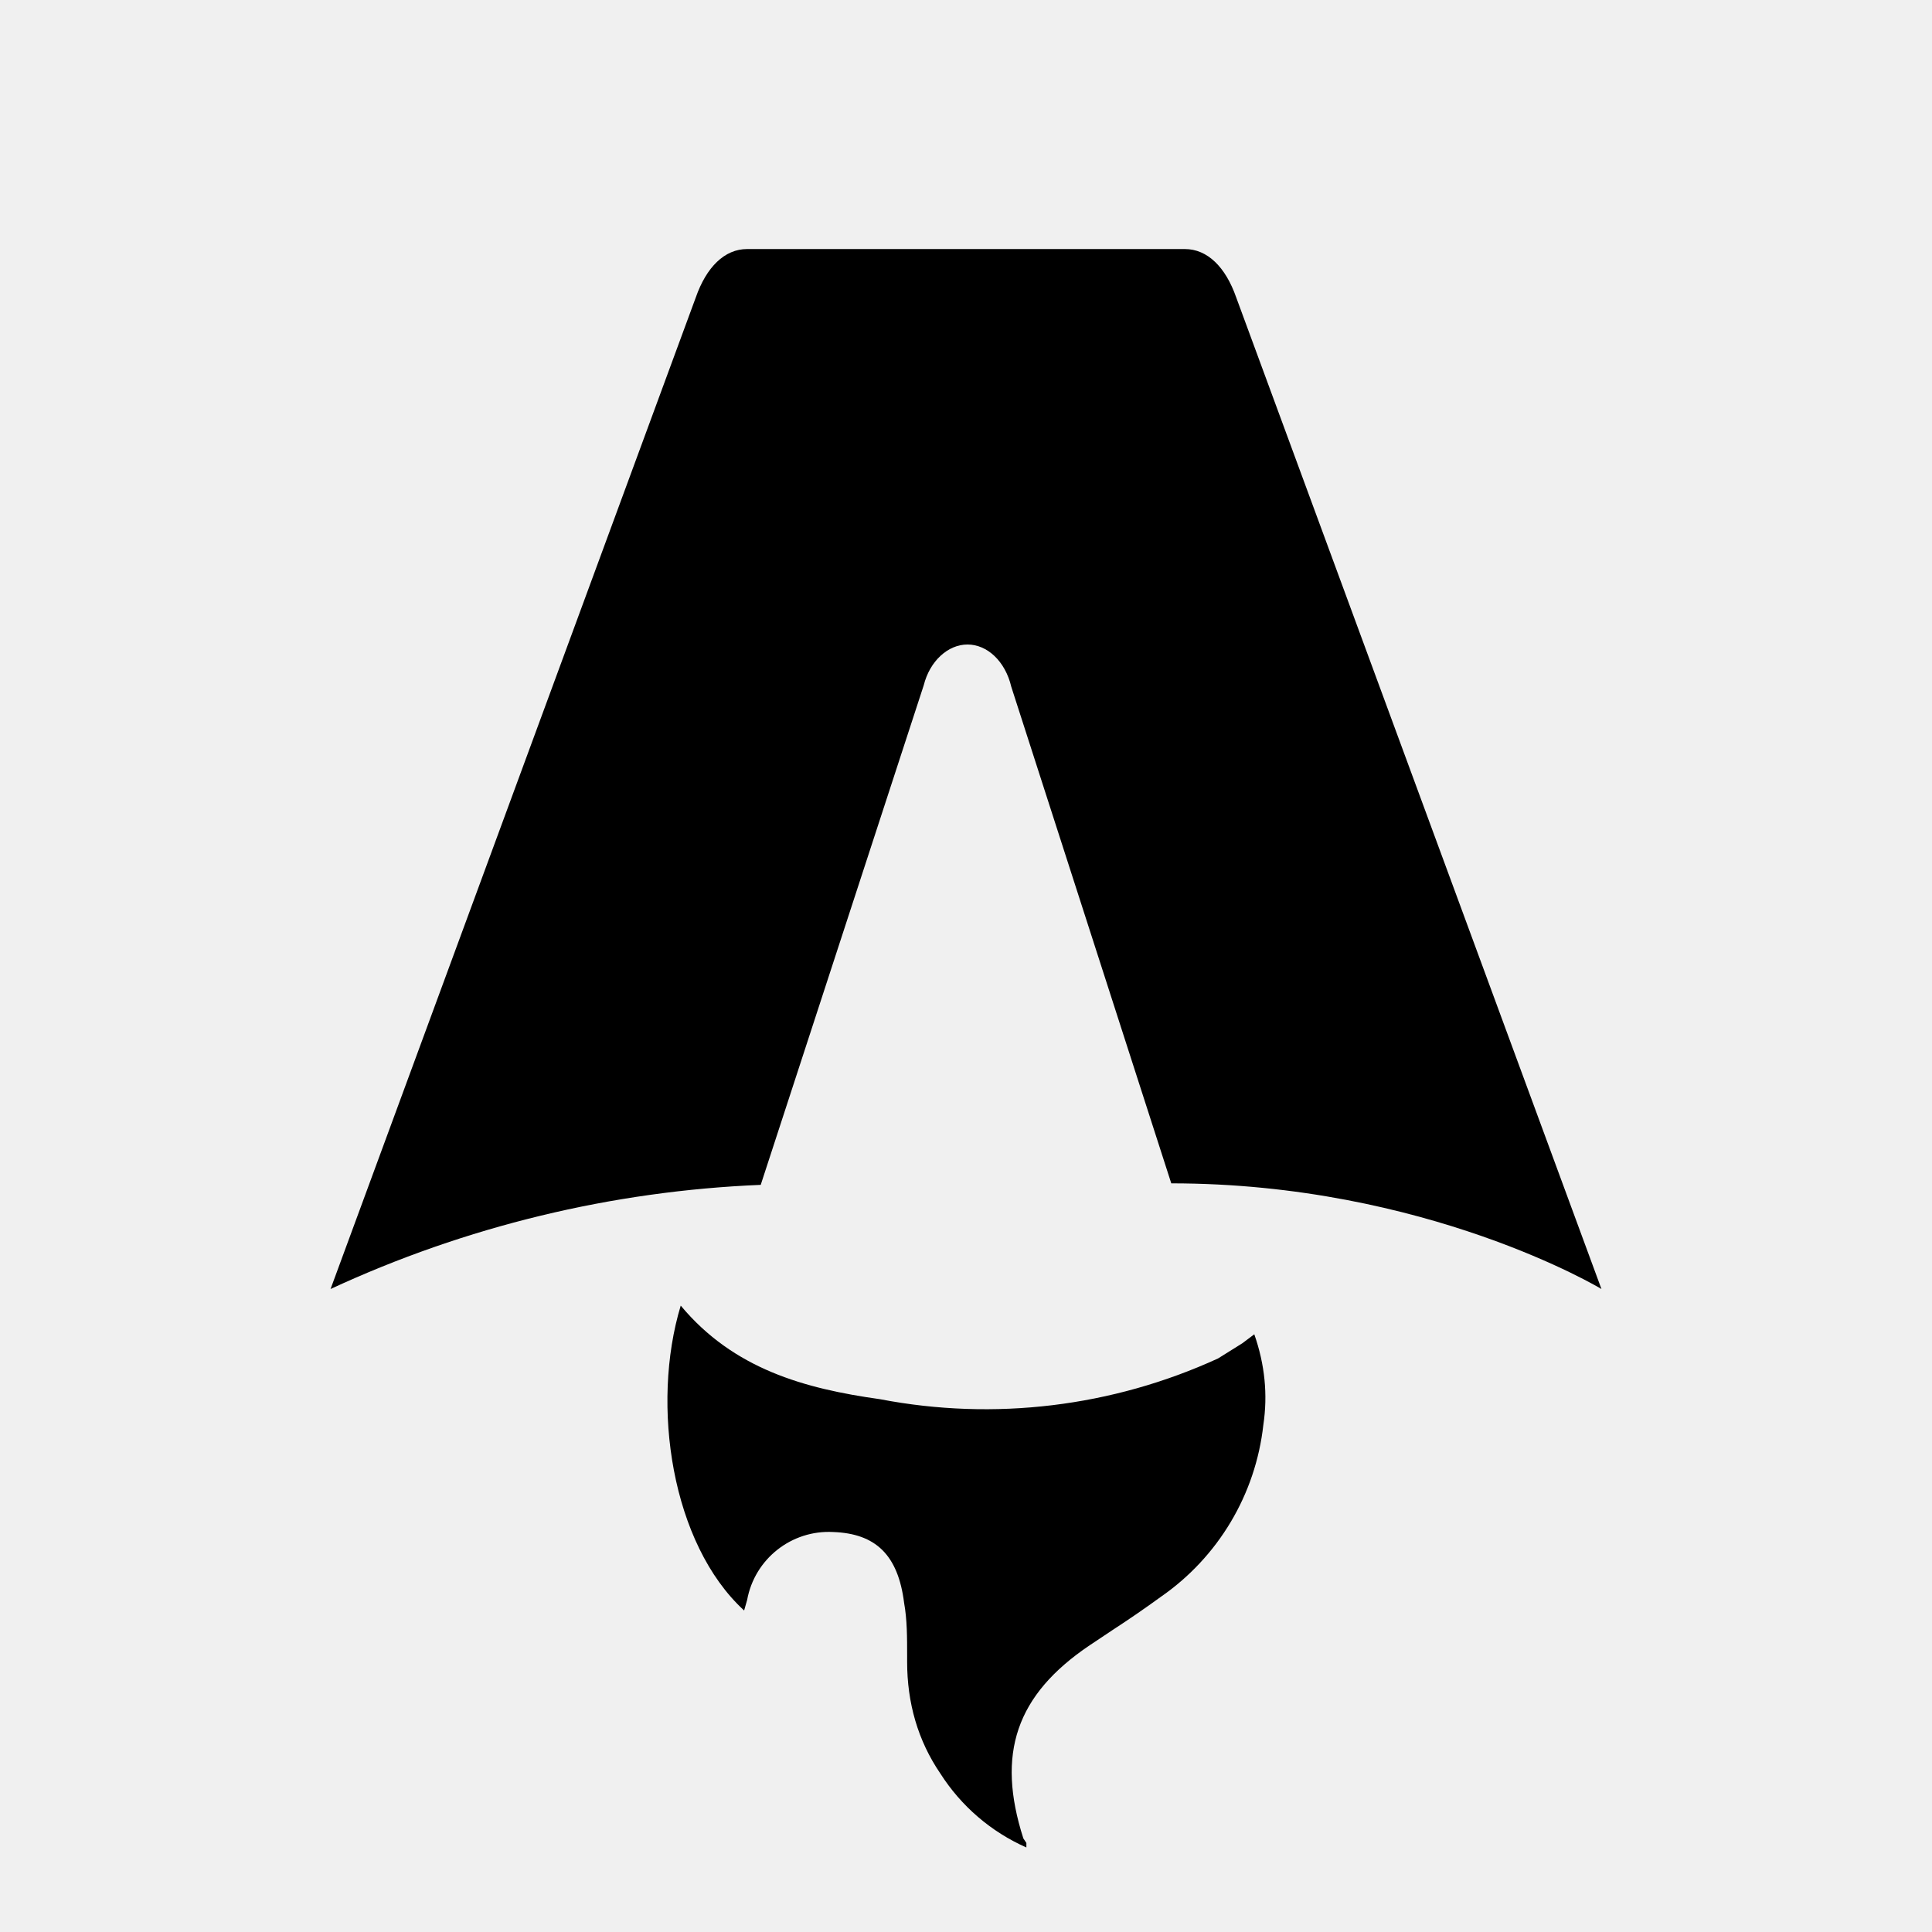
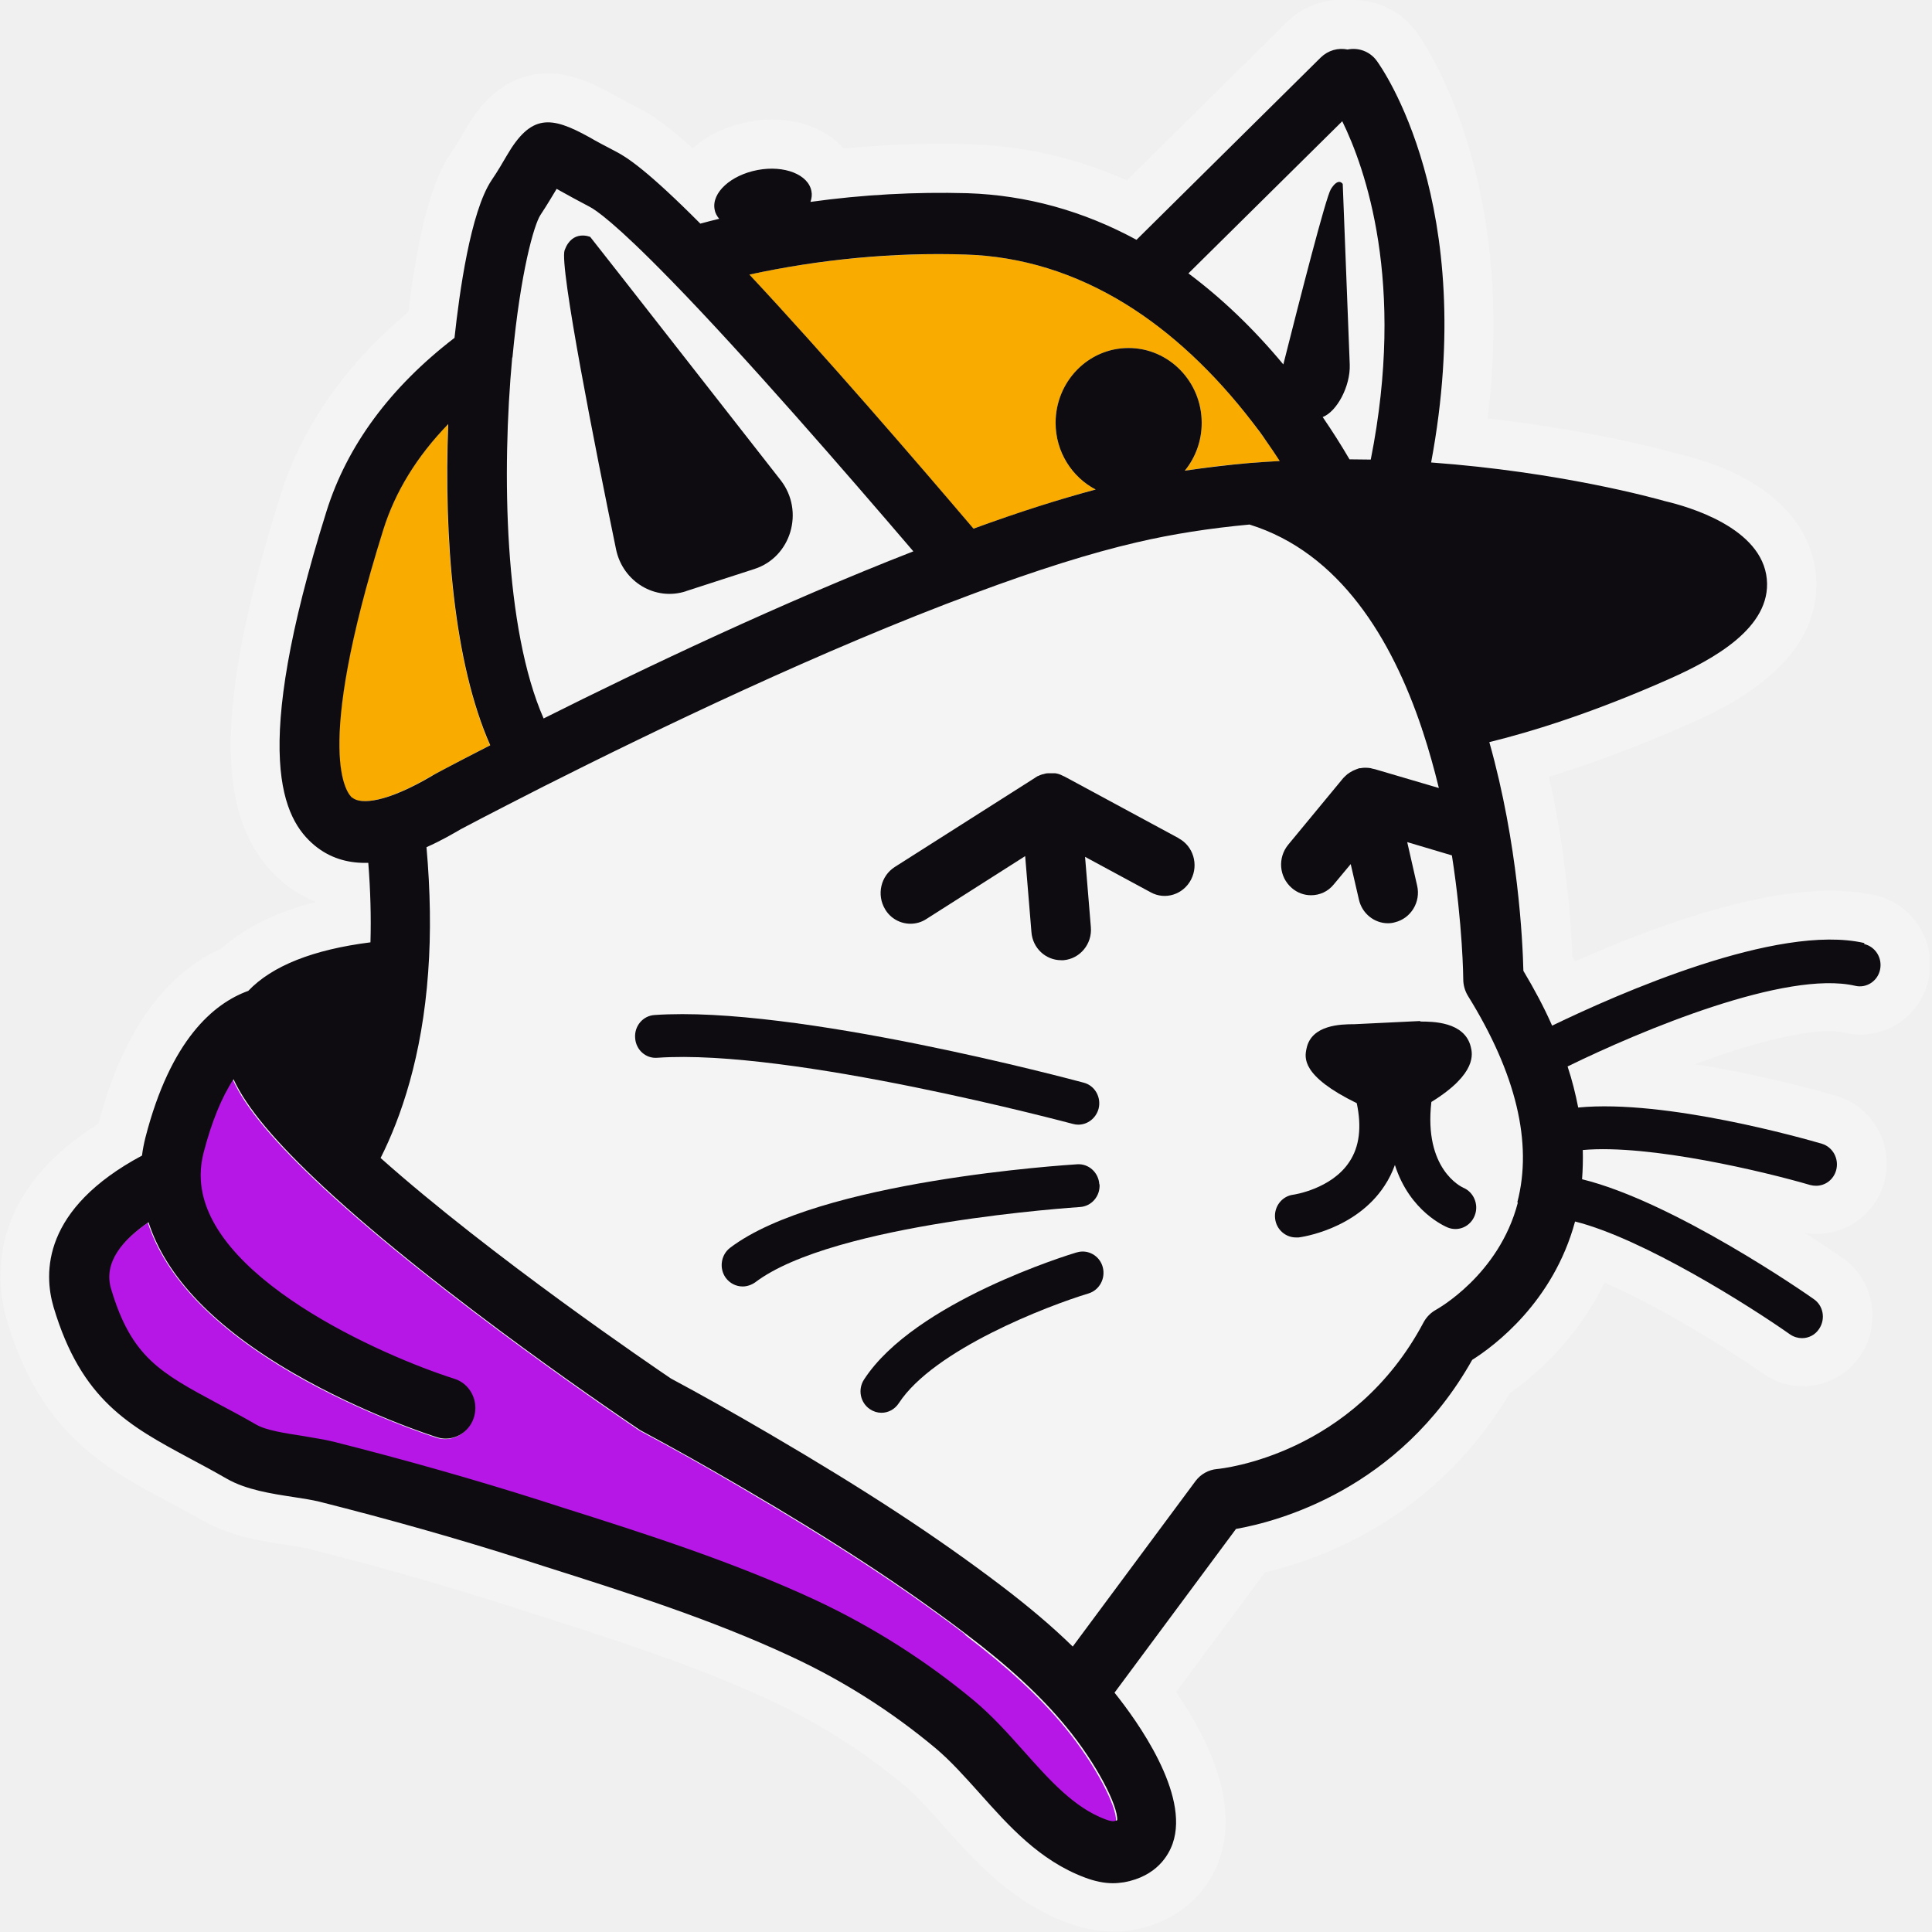
- <svg xmlns="http://www.w3.org/2000/svg" fill="none" viewBox="0 0 128 128">
-   <path d="M50.4 78.5a75.1 75.1 0 0 0-28.5 6.9l24.2-65.7c.7-2 1.9-3.2 3.4-3.2h29c1.5 0 2.7 1.2 3.4 3.2l24.2 65.7s-11.6-7-28.5-7L67 45.5c-.4-1.7-1.6-2.8-2.9-2.8-1.3 0-2.5 1.1-2.9 2.7L50.4 78.5Zm-1.1 28.2Zm-4.2-20.2c-2 6.6-.6 15.8 4.2 20.2a17.5 17.5 0 0 1 .2-.7 5.5 5.5 0 0 1 5.7-4.5c2.8.1 4.3 1.5 4.7 4.7.2 1.1.2 2.3.2 3.5v.4c0 2.7.7 5.2 2.2 7.4a13 13 0 0 0 5.7 4.9v-.3l-.2-.3c-1.8-5.6-.5-9.5 4.4-12.8l1.5-1a73 73 0 0 0 3.2-2.2 16 16 0 0 0 6.8-11.4c.3-2 .1-4-.6-6l-.8.6-1.6 1a37 37 0 0 1-22.4 2.7c-5-.7-9.7-2-13.2-6.2Z" />
-   <style>
-         path { fill: #000; }
-         @media (prefers-color-scheme: dark) {
-             path { fill: #FFF; }
-         }
-     </style>
+ <svg xmlns="http://www.w3.org/2000/svg" width="80" height="80" viewBox="0 0 80 80" fill="none">
+   <g clip-path="url(#clip0_2_31)">
+     <path d="M46.09 79.98C45.48 79.98 44.85 79.86 44.2 79.62C41.87 78.75 40.37 77.07 39.05 75.58C38.47 74.94 37.95 74.35 37.45 73.93C35.75 72.52 33.88 71.33 31.88 70.4C28.71 68.93 25.26 67.83 21.93 66.77L21.06 66.49C18.36 65.63 15.56 64.83 12.73 64.12C12.5 64.06 12.18 64.02 11.86 63.97C10.81 63.81 9.52 63.61 8.39 62.96C7.88 62.67 7.4 62.42 6.94 62.17C4.34 60.78 1.68 59.35 0.29 54.69C-0.16 53.18 -0.64 49.48 4.08 46.53C5.26 41.97 7.41 40.06 9.16 39.28C10.13 38.41 11.44 37.76 13.09 37.35C12.6 37.15 12.15 36.89 11.74 36.55C8.87 34.17 8.83 29.38 11.6 20.55C12.5 17.68 14.28 15.12 16.91 12.92C17.49 8.1 18.37 6.78 18.67 6.34C18.89 6.01 19.05 5.74 19.18 5.52L19.24 5.42C19.57 4.84 20.61 3.04 22.69 3.04C23.68 3.04 24.57 3.46 25.38 3.91C25.66 4.07 26.01 4.26 26.45 4.48C26.92 4.72 27.55 5.12 28.68 6.14C29.27 5.61 30.07 5.22 31.01 5.04C31.33 4.98 31.65 4.95 31.97 4.95C33.22 4.95 34.27 5.4 34.93 6.15C36.28 6.02 37.63 5.95 38.96 5.95C39.35 5.95 39.74 5.95 40.12 5.97C42.38 6.04 44.57 6.54 46.66 7.47L53.27 0.93C53.88 0.33 54.69 -0.01 55.55 -0.01C55.64 -0.01 55.73 -0.01 55.82 -9.76585e-06C55.89 -9.76585e-06 55.96 -9.76585e-06 56.04 -9.76585e-06C57.06 -9.76585e-06 58.04 0.49 58.65 1.32C58.83 1.56 62.85 7.11 61.6 17.33C65.87 17.81 68.89 18.63 69.46 18.79C72.88 19.58 74.96 21.4 75.19 23.79C75.54 27.48 71.35 29.35 69.97 29.96C67.95 30.86 66 31.59 64.14 32.16C64.84 35.3 65.05 38.1 65.11 39.62C65.15 39.68 65.18 39.75 65.22 39.81C68.25 38.46 72.51 36.88 75.8 36.88C76.48 36.88 77.11 36.95 77.68 37.08C79.22 37.44 80.19 38.99 79.86 40.55C79.56 41.9 78.4 42.84 77.04 42.84C76.82 42.84 76.6 42.82 76.39 42.76C76.28 42.74 76.08 42.7 75.77 42.7C74.35 42.7 72.27 43.29 70.17 44.07C72.9 44.49 75.4 45.19 76.04 45.38C77.56 45.82 78.44 47.43 78.02 48.96C77.68 50.21 76.54 51.09 75.24 51.09C75.07 51.09 74.9 51.08 74.73 51.05C75.69 51.66 76.29 52.09 76.31 52.1C77.59 52.99 77.92 54.79 77.05 56.11C76.51 56.92 75.61 57.4 74.65 57.4C74.06 57.4 73.49 57.22 73.01 56.88C71.46 55.79 68.67 54.08 66.44 53.11C65.29 55.47 63.57 56.95 62.51 57.7C59.47 62.78 54.88 64.52 52.38 65.11L48.7 70.06C50.12 72.14 51.28 74.71 50.5 76.97C49.96 78.52 48.67 79.59 46.95 79.91C46.68 79.96 46.39 79.99 46.11 79.99L46.09 79.98Z" fill="#F4F4F4" />
+     <path d="M77.2 39.05C73.6 38.22 66.96 41.17 64.27 42.47C63.94 41.72 63.54 40.97 63.08 40.2C63.05 38.95 62.86 34.95 61.67 30.73C63.5 30.28 66.02 29.49 69.13 28.11C70.95 27.3 73.35 25.99 73.16 23.98C72.96 21.85 69.92 20.98 68.94 20.75C68.48 20.62 64.58 19.54 59.26 19.15C61.26 8.44 57.19 2.77 57.01 2.52C56.72 2.12 56.24 1.96 55.8 2.05C55.41 1.97 55 2.08 54.69 2.38L47.06 9.93C44.85 8.73 42.5 8.08 40.06 8C37.9 7.94 35.71 8.06 33.56 8.35C33.61 8.2 33.63 8.05 33.6 7.91C33.48 7.22 32.48 6.82 31.37 7.03C30.26 7.24 29.46 7.97 29.59 8.66C29.61 8.8 29.68 8.93 29.78 9.05C29.52 9.11 29.26 9.18 29 9.25C26.85 7.09 25.99 6.52 25.53 6.28C25.07 6.04 24.69 5.84 24.4 5.67C22.81 4.79 21.99 4.7 20.98 6.44C20.82 6.71 20.63 7.05 20.35 7.46C19.48 8.77 19.02 12.12 18.82 13.98C16.15 16.03 14.37 18.45 13.52 21.16C10.34 31.29 11.72 33.91 13.03 35C13.66 35.52 14.38 35.72 15.11 35.72C15.16 35.72 15.2 35.72 15.25 35.72C15.34 36.86 15.37 37.96 15.34 39.01C12.97 39.31 11.27 39.98 10.28 41.02C8.84 41.54 7.06 43.05 6.02 47.1C5.96 47.34 5.91 47.59 5.88 47.84C1.75 50.05 1.8 52.7 2.22 54.12C3.37 57.97 5.35 59.03 7.86 60.38C8.35 60.64 8.85 60.91 9.39 61.22C10.19 61.68 11.24 61.84 12.15 61.98C12.55 62.04 12.92 62.1 13.21 62.17C16.1 62.9 18.94 63.7 21.66 64.57L22.53 64.85C25.94 65.93 29.46 67.05 32.72 68.57C34.88 69.57 36.9 70.86 38.73 72.38C39.35 72.9 39.93 73.55 40.55 74.24C41.77 75.61 43.04 77.03 44.9 77.73C45.32 77.89 45.71 77.97 46.08 77.97C46.24 77.97 46.39 77.95 46.54 77.93C47.89 77.68 48.38 76.81 48.55 76.32C49.26 74.27 47.07 71.24 46.14 70.08L51.17 63.3C52.87 63 57.92 61.69 60.95 56.3C61.87 55.72 64.31 53.9 65.21 50.57C68.04 51.28 72.46 54.08 74.12 55.25C74.27 55.35 74.44 55.4 74.61 55.4C74.89 55.4 75.16 55.26 75.32 55.01C75.59 54.6 75.49 54.05 75.09 53.78C74.83 53.59 69.3 49.75 65.5 48.82C65.53 48.42 65.54 48.02 65.53 47.61C68.29 47.36 73.11 48.52 74.95 49.06C75.03 49.08 75.11 49.09 75.19 49.09C75.57 49.09 75.91 48.84 76.02 48.45C76.15 47.98 75.89 47.49 75.43 47.35C74.71 47.14 68.96 45.5 65.34 45.85C65.23 45.29 65.09 44.72 64.9 44.15C67.96 42.65 73.95 40.15 76.81 40.81C77.27 40.92 77.74 40.62 77.84 40.14C77.94 39.66 77.65 39.19 77.18 39.08L77.2 39.05Z" fill="#F4F4F4" />
+     <path d="M37.82 22.83C35.03 19.56 30.87 14.77 27.79 11.61C27.77 11.59 27.76 11.58 27.74 11.56C25.46 9.22 24.65 8.68 24.41 8.56C23.91 8.3 23.52 8.09 23.21 7.91C23.16 7.88 23.1 7.85 23.05 7.82C22.89 8.1 22.68 8.46 22.38 8.9C22.1 9.31 21.54 11.28 21.22 14.8C20.77 19.55 20.89 26.03 22.52 29.75C26.75 27.63 32.42 24.95 37.83 22.83H37.82ZM23.37 10.36C23.69 9.49 24.43 9.81 24.43 9.81L25.82 11.58L32.32 19.89C33.32 21.16 32.75 23.07 31.23 23.56L28.39 24.48C27.11 24.89 25.77 24.09 25.49 22.75C24.65 18.68 23.13 11 23.36 10.36H23.37Z" fill="#F4F4F4" />
+     <path d="M53.14 15.08C53.85 12.27 54.9 8.16 55.11 7.82C55.42 7.31 55.6 7.61 55.6 7.61L55.89 15.09C55.92 15.97 55.36 17.03 54.77 17.26C55.16 17.83 55.53 18.42 55.88 19.01C56.17 19.01 56.46 19.01 56.76 19.02C58.21 11.67 56.52 6.93 55.58 5.01L49.21 11.31C50.6 12.34 51.92 13.6 53.14 15.08Z" fill="#F4F4F4" />
+     <path d="M60.61 40.57C60.61 40.51 60.6 38.32 60.14 35.44L58.29 34.89L58.7 36.69C58.86 37.37 58.45 38.05 57.78 38.21C57.68 38.23 57.59 38.25 57.49 38.25C56.93 38.25 56.42 37.86 56.29 37.27L55.95 35.8L55.25 36.64C55.01 36.94 54.66 37.09 54.31 37.09C54.03 37.09 53.75 36.99 53.51 36.79C52.99 36.34 52.92 35.54 53.36 35L55.64 32.24C55.64 32.24 55.65 32.23 55.66 32.22C55.68 32.2 55.7 32.18 55.72 32.16C55.75 32.13 55.78 32.1 55.82 32.07C55.84 32.05 55.86 32.03 55.89 32.02C55.94 31.98 55.99 31.95 56.05 31.93C56.07 31.93 56.08 31.91 56.1 31.91C56.16 31.88 56.22 31.86 56.28 31.84C56.29 31.84 56.3 31.84 56.31 31.83C56.32 31.83 56.33 31.83 56.35 31.83C56.4 31.82 56.46 31.81 56.52 31.81C56.54 31.81 56.56 31.81 56.58 31.81C56.65 31.81 56.72 31.81 56.79 31.83C56.81 31.83 56.84 31.84 56.86 31.85C56.89 31.85 56.92 31.86 56.95 31.87L59.6 32.65C59.41 31.87 59.19 31.08 58.93 30.29C58.93 30.26 58.91 30.23 58.9 30.2C57.65 26.47 55.49 22.9 51.76 21.74C50.14 21.89 48.56 22.14 47.08 22.48C45.22 22.91 42.96 23.62 40.36 24.59C34.11 26.91 27.22 30.21 22.54 32.58C20.2 33.77 19.24 34.28 19.11 34.35C18.8 34.54 18.29 34.83 17.68 35.1C17.84 36.91 17.87 38.65 17.75 40.27C17.5 43.78 16.62 46.3 15.78 47.97C20.38 52.07 27.15 56.67 27.8 57.1C29.05 57.76 30.35 58.5 31.89 59.4C35.84 61.71 38.79 63.65 41.45 65.66C42.61 66.54 43.59 67.37 44.44 68.2L49.53 61.34C49.74 61.06 50.06 60.88 50.41 60.85C50.64 60.83 56.06 60.26 58.97 54.77C59.09 54.55 59.27 54.37 59.49 54.25C59.51 54.23 62.09 52.82 62.87 49.82C63.51 47.37 62.82 44.49 60.82 41.27C60.69 41.07 60.63 40.83 60.63 40.59L60.61 40.57ZM27.22 43.79C26.74 43.83 26.33 43.46 26.3 42.97C26.27 42.48 26.63 42.06 27.1 42.02C32.9 41.61 44.38 44.69 44.87 44.82C45.33 44.94 45.61 45.43 45.49 45.9C45.39 46.3 45.04 46.56 44.65 46.56C44.58 46.56 44.5 46.56 44.43 46.53C44.31 46.5 32.74 43.39 27.22 43.79ZM31.26 53.1C31.1 53.22 30.92 53.27 30.74 53.27C30.48 53.27 30.21 53.15 30.04 52.91C29.76 52.52 29.84 51.96 30.22 51.67C33.88 48.88 44.16 48.23 44.6 48.21C45.07 48.18 45.49 48.55 45.51 49.04C45.54 49.53 45.17 49.95 44.7 49.98C44.6 49.98 34.5 50.62 31.25 53.1H31.26ZM45.07 53.56C43.38 54.07 38.67 55.88 37.22 58.1C37.05 58.36 36.78 58.5 36.5 58.5C36.33 58.5 36.17 58.45 36.02 58.35C35.62 58.08 35.52 57.53 35.78 57.12C37.87 53.91 44.31 51.95 44.58 51.86C45.04 51.72 45.52 51.99 45.65 52.46C45.78 52.93 45.52 53.42 45.06 53.56H45.07ZM49.32 36.43C49 37.05 48.25 37.29 47.65 36.96L44.93 35.49L45.17 38.4C45.23 39.1 44.72 39.71 44.04 39.77C44.01 39.77 43.97 39.77 43.94 39.77C43.3 39.77 42.76 39.27 42.71 38.61L42.45 35.46L38.35 38.07C38.15 38.2 37.92 38.26 37.7 38.26C37.29 38.26 36.88 38.05 36.65 37.66C36.29 37.06 36.47 36.28 37.05 35.91L42.87 32.21C42.87 32.21 42.9 32.19 42.92 32.18C42.94 32.17 42.95 32.16 42.97 32.15C43.03 32.12 43.1 32.09 43.17 32.07C43.17 32.07 43.18 32.07 43.19 32.07C43.26 32.05 43.32 32.04 43.39 32.03C43.39 32.03 43.41 32.03 43.42 32.03C43.42 32.03 43.43 32.03 43.44 32.03C43.51 32.03 43.58 32.03 43.66 32.03C43.68 32.03 43.69 32.03 43.7 32.03C43.76 32.03 43.82 32.05 43.87 32.07C43.89 32.07 43.9 32.07 43.92 32.09C43.98 32.11 44.04 32.14 44.09 32.17L48.81 34.72C49.41 35.05 49.65 35.81 49.33 36.43H49.32ZM59.28 45.62C58.95 48.4 60.51 49.13 60.6 49.17C61.04 49.35 61.25 49.86 61.08 50.31C60.91 50.77 60.41 50.99 59.96 50.82C59.87 50.78 58.39 50.17 57.77 48.23C57.66 48.53 57.52 48.82 57.34 49.09C56.15 50.92 53.87 51.22 53.78 51.23C53.74 51.23 53.71 51.23 53.67 51.23C53.24 51.23 52.87 50.9 52.81 50.45C52.75 49.96 53.09 49.52 53.56 49.46C53.58 49.46 55.15 49.23 55.89 48.09C56.29 47.47 56.39 46.66 56.19 45.67C53.88 44.54 54.03 43.78 54.11 43.41C54.31 42.41 55.54 42.4 56.09 42.4L58.78 42.27C58.78 42.27 58.81 42.27 58.83 42.27C59.33 42.27 60.66 42.27 60.92 43.31C60.99 43.59 61.2 44.42 59.29 45.6L59.28 45.62Z" fill="#F4F4F4" />
+     <path d="M45.37 20.27C44.39 19.76 43.71 18.71 43.71 17.51C43.71 15.8 45.07 14.41 46.73 14.41C48.39 14.41 49.76 15.8 49.76 17.51C49.76 18.26 49.5 18.96 49.06 19.49C49.95 19.35 50.85 19.24 51.77 19.17H51.79C52.19 19.14 52.59 19.11 52.99 19.09C52.81 18.81 52.62 18.53 52.43 18.26C52.26 18.02 52.07 17.76 51.86 17.48C50.26 15.4 48.49 13.75 46.61 12.59C44.52 11.3 42.29 10.61 39.98 10.54C36.99 10.45 33.94 10.74 31.02 11.37C34.17 14.73 37.91 19.08 40.3 21.89C42.17 21.22 43.86 20.67 45.36 20.27H45.37Z" fill="#FAAB00" />
+     <path d="M17.92 32.1C17.92 32.1 18.59 31.73 20.29 30.86C18.77 27.43 18.37 22.24 18.55 17.56C17.26 18.9 16.35 20.37 15.86 21.94C12.92 31.32 14.39 32.88 14.57 33.03C14.93 33.32 15.98 33.24 17.88 32.12C17.88 32.12 17.9 32.11 17.91 32.1H17.92Z" fill="#FAAB00" />
+     <path d="M39.97 67.68C37.39 65.72 34.51 63.84 30.65 61.58C29.12 60.68 27.83 59.96 26.59 59.3C26.55 59.28 26.52 59.26 26.48 59.24C26.15 59.02 18.28 53.73 13.36 49.16C13.36 49.16 13.35 49.15 13.34 49.14C11.39 47.32 10.18 45.9 9.64 44.71C9.15 45.46 8.73 46.48 8.4 47.75C8.32 48.06 8.28 48.36 8.28 48.67C8.26 52.87 15.85 56.18 18.78 57.11C19.43 57.32 19.8 58.03 19.6 58.69C19.44 59.24 18.95 59.59 18.42 59.59C18.3 59.59 18.18 59.57 18.06 59.53C17.94 59.49 15.05 58.57 12.11 56.87C8.85 54.97 6.85 52.88 6.12 50.63C5.05 51.36 4.25 52.3 4.57 53.39C5.42 56.23 6.61 56.87 8.99 58.14C9.47 58.39 10.01 58.69 10.58 59.01C10.99 59.25 11.8 59.37 12.51 59.48C12.96 59.55 13.39 59.62 13.79 59.72C16.73 60.46 19.62 61.28 22.38 62.16L23.25 62.44C26.73 63.55 30.32 64.69 33.73 66.27C36.08 67.36 38.29 68.76 40.28 70.42C41.05 71.06 41.72 71.81 42.37 72.54C43.44 73.74 44.45 74.87 45.73 75.35C45.99 75.45 46.08 75.43 46.08 75.43C46.14 75.42 46.18 75.41 46.21 75.4C46.25 74.82 45.37 73.07 44.08 71.51C43.04 70.25 41.72 69.04 39.95 67.69L39.97 67.68Z" fill="#B617E6" />
+     <path d="M77.2 39.05C73.6 38.22 66.96 41.17 64.27 42.47C63.94 41.72 63.54 40.97 63.08 40.2C63.05 38.95 62.86 34.95 61.67 30.73C63.5 30.28 66.02 29.49 69.13 28.11C70.95 27.3 73.35 25.99 73.16 23.98C72.96 21.85 69.92 20.98 68.94 20.75C68.48 20.62 64.58 19.54 59.26 19.15C61.26 8.44 57.19 2.77 57.01 2.52C56.72 2.12 56.24 1.96 55.8 2.05C55.41 1.97 55 2.08 54.69 2.38L47.06 9.93C44.85 8.73 42.5 8.08 40.06 8C37.9 7.94 35.71 8.06 33.56 8.36C33.61 8.21 33.63 8.06 33.6 7.92C33.48 7.23 32.48 6.83 31.37 7.04C30.26 7.25 29.46 7.98 29.59 8.67C29.61 8.81 29.68 8.94 29.78 9.06C29.52 9.12 29.26 9.19 29 9.26C26.85 7.1 25.99 6.53 25.53 6.29C25.07 6.05 24.69 5.85 24.4 5.68C22.81 4.8 21.99 4.71 20.98 6.45C20.82 6.72 20.63 7.06 20.35 7.47C19.48 8.78 19.02 12.13 18.82 13.99C16.15 16.04 14.37 18.46 13.52 21.17C10.34 31.3 11.72 33.92 13.03 35.01C13.66 35.53 14.38 35.73 15.11 35.73C15.16 35.73 15.2 35.73 15.25 35.73C15.34 36.87 15.37 37.97 15.34 39.02C12.97 39.32 11.27 39.99 10.28 41.03C8.84 41.55 7.06 43.06 6.02 47.11C5.96 47.35 5.91 47.6 5.88 47.85C1.75 50.06 1.8 52.71 2.22 54.13C3.37 57.98 5.35 59.04 7.86 60.39C8.35 60.65 8.85 60.92 9.39 61.23C10.19 61.69 11.24 61.85 12.16 61.99C12.56 62.05 12.93 62.11 13.22 62.18C16.11 62.91 18.95 63.71 21.67 64.58L22.54 64.86C25.95 65.94 29.47 67.06 32.73 68.58C34.89 69.58 36.91 70.86 38.74 72.39C39.36 72.91 39.94 73.56 40.56 74.25C41.78 75.62 43.05 77.04 44.91 77.74C45.33 77.9 45.72 77.98 46.09 77.98C46.25 77.98 46.4 77.96 46.55 77.94C47.9 77.69 48.39 76.82 48.56 76.33C49.27 74.28 47.08 71.25 46.15 70.09L51.18 63.31C52.88 63.01 57.93 61.7 60.96 56.31C61.88 55.73 64.32 53.91 65.22 50.58C68.05 51.29 72.47 54.09 74.13 55.26C74.28 55.36 74.45 55.41 74.62 55.41C74.9 55.41 75.17 55.27 75.33 55.02C75.6 54.61 75.5 54.06 75.1 53.79C74.84 53.6 69.31 49.76 65.51 48.83C65.54 48.43 65.55 48.03 65.54 47.62C68.31 47.37 73.12 48.53 74.96 49.07C75.04 49.09 75.12 49.1 75.2 49.1C75.58 49.1 75.92 48.85 76.03 48.46C76.16 47.99 75.9 47.5 75.44 47.36C74.72 47.15 68.97 45.51 65.35 45.86C65.24 45.3 65.1 44.73 64.91 44.16C67.97 42.66 73.96 40.16 76.82 40.82C77.28 40.93 77.75 40.63 77.85 40.15C77.95 39.67 77.66 39.2 77.19 39.09L77.2 39.05ZM55.58 5.02C56.52 6.94 58.22 11.68 56.76 19.03C56.47 19.03 56.18 19.02 55.88 19.02C55.53 18.42 55.16 17.84 54.77 17.27C55.36 17.04 55.92 15.99 55.89 15.1L55.6 7.62C55.6 7.62 55.43 7.32 55.11 7.83C54.9 8.17 53.85 12.28 53.14 15.09C51.91 13.61 50.59 12.35 49.21 11.32L55.58 5.02ZM39.98 10.54C42.29 10.61 44.52 11.3 46.61 12.59C48.49 13.75 50.26 15.4 51.86 17.48C52.08 17.76 52.27 18.02 52.43 18.26C52.62 18.53 52.81 18.81 52.99 19.09C52.59 19.11 52.19 19.14 51.79 19.17H51.77C50.85 19.25 49.94 19.36 49.06 19.49C49.5 18.95 49.76 18.26 49.76 17.51C49.76 15.8 48.4 14.41 46.73 14.41C45.06 14.41 43.71 15.8 43.71 17.51C43.71 18.71 44.39 19.76 45.37 20.27C43.87 20.67 42.17 21.21 40.31 21.89C37.92 19.08 34.17 14.73 31.03 11.37C33.94 10.74 37 10.44 39.99 10.54H39.98ZM21.22 14.8C21.55 11.28 22.11 9.31 22.38 8.9C22.67 8.46 22.88 8.1 23.05 7.82C23.1 7.85 23.16 7.88 23.21 7.91C23.52 8.08 23.91 8.3 24.41 8.56C24.65 8.68 25.46 9.22 27.74 11.56C27.76 11.58 27.77 11.59 27.79 11.61C30.87 14.77 35.03 19.57 37.82 22.83C32.41 24.94 26.74 27.63 22.51 29.75C20.88 26.04 20.77 19.55 21.21 14.8H21.22ZM14.58 33.03C14.4 32.88 12.93 31.32 15.87 21.94C16.36 20.37 17.26 18.9 18.56 17.56C18.38 22.25 18.78 27.43 20.3 30.86C18.6 31.73 17.96 32.08 17.93 32.1C17.92 32.1 17.91 32.11 17.9 32.12C16 33.24 14.94 33.32 14.59 33.03H14.58ZM46.24 75.38C46.24 75.38 46.17 75.4 46.11 75.41C46.11 75.41 46.02 75.43 45.76 75.33C44.48 74.85 43.47 73.72 42.4 72.52C41.75 71.79 41.08 71.04 40.31 70.4C38.31 68.74 36.11 67.35 33.76 66.25C30.35 64.67 26.76 63.52 23.28 62.42L22.41 62.14C19.64 61.26 16.75 60.44 13.82 59.7C13.42 59.6 12.99 59.54 12.54 59.46C11.83 59.35 11.02 59.23 10.61 58.99C10.04 58.66 9.49 58.37 9.02 58.12C6.64 56.84 5.44 56.2 4.6 53.37C4.27 52.28 5.08 51.34 6.15 50.61C6.87 52.86 8.88 54.96 12.14 56.85C15.07 58.55 17.96 59.47 18.09 59.51C18.21 59.55 18.33 59.57 18.45 59.57C18.98 59.57 19.47 59.22 19.63 58.67C19.83 58 19.46 57.29 18.81 57.09C15.88 56.16 8.29 52.85 8.31 48.65C8.31 48.35 8.35 48.04 8.43 47.73C8.76 46.46 9.18 45.43 9.67 44.69C10.22 45.88 11.42 47.3 13.37 49.12C13.37 49.12 13.38 49.13 13.39 49.14C18.3 53.71 26.18 59 26.51 59.22C26.54 59.24 26.58 59.26 26.62 59.28C27.85 59.94 29.14 60.66 30.68 61.56C34.55 63.82 37.42 65.7 40 67.66C41.78 69.01 43.09 70.22 44.13 71.48C45.42 73.04 46.3 74.79 46.26 75.37L46.24 75.38ZM62.85 49.8C62.07 52.8 59.5 54.21 59.47 54.23C59.25 54.35 59.07 54.53 58.95 54.75C56.04 60.24 50.62 60.81 50.39 60.83C50.05 60.86 49.72 61.04 49.51 61.32L44.42 68.18C43.57 67.35 42.59 66.52 41.43 65.64C38.77 63.62 35.82 61.69 31.87 59.38C30.33 58.48 29.03 57.75 27.78 57.08C27.13 56.64 20.35 52.04 15.76 47.95C16.6 46.28 17.48 43.76 17.73 40.25C17.85 38.63 17.82 36.89 17.66 35.08C18.27 34.81 18.78 34.51 19.09 34.33C19.22 34.26 20.18 33.75 22.52 32.56C27.2 30.2 34.08 26.89 40.34 24.57C42.94 23.6 45.2 22.89 47.06 22.46C48.55 22.11 50.12 21.87 51.74 21.72C55.47 22.88 57.63 26.45 58.88 30.18C58.88 30.21 58.9 30.24 58.91 30.27C59.17 31.06 59.39 31.85 59.58 32.63L56.93 31.85C56.93 31.85 56.87 31.84 56.84 31.83C56.82 31.83 56.79 31.82 56.77 31.81C56.7 31.8 56.63 31.79 56.56 31.79C56.54 31.79 56.52 31.79 56.5 31.79C56.44 31.79 56.39 31.8 56.33 31.81C56.32 31.81 56.31 31.81 56.29 31.81C56.28 31.81 56.27 31.81 56.26 31.82C56.2 31.84 56.14 31.86 56.08 31.89C56.06 31.89 56.05 31.91 56.03 31.91C55.98 31.94 55.92 31.97 55.87 32C55.85 32.02 55.83 32.04 55.8 32.05C55.77 32.08 55.73 32.11 55.7 32.14C55.68 32.16 55.66 32.18 55.64 32.2C55.64 32.2 55.63 32.21 55.62 32.22L53.34 34.98C52.9 35.52 52.96 36.31 53.49 36.77C53.72 36.97 54 37.07 54.29 37.07C54.64 37.07 54.99 36.92 55.23 36.62L55.93 35.78L56.27 37.25C56.4 37.83 56.91 38.23 57.47 38.23C57.56 38.23 57.66 38.22 57.76 38.19C58.42 38.03 58.84 37.35 58.68 36.67L58.27 34.87L60.12 35.42C60.57 38.3 60.59 40.49 60.59 40.55C60.59 40.79 60.66 41.03 60.78 41.23C62.78 44.45 63.47 47.33 62.83 49.78L62.85 49.8Z" fill="#0F0C11" />
+     <path d="M28.4 24.48L31.24 23.56C32.76 23.07 33.32 21.17 32.33 19.89L25.83 11.58L24.44 9.81C24.44 9.81 23.7 9.49 23.38 10.36C23.15 11 24.67 18.68 25.51 22.75C25.79 24.09 27.13 24.9 28.41 24.48H28.4Z" fill="#0F0C11" />
+     <path d="M44.65 46.57C45.03 46.57 45.38 46.31 45.49 45.91C45.61 45.44 45.34 44.95 44.87 44.83C44.38 44.7 32.9 41.62 27.1 42.03C26.62 42.06 26.26 42.49 26.3 42.98C26.33 43.47 26.74 43.84 27.22 43.8C32.74 43.41 44.31 46.51 44.43 46.54C44.5 46.56 44.58 46.57 44.65 46.57Z" fill="#0F0C11" />
+     <path d="M45.52 49.04C45.49 48.55 45.08 48.18 44.61 48.21C44.17 48.24 33.9 48.88 30.23 51.67C29.85 51.96 29.77 52.52 30.05 52.91C30.22 53.14 30.48 53.27 30.75 53.27C30.93 53.27 31.11 53.21 31.27 53.1C34.52 50.63 44.62 49.99 44.72 49.98C45.2 49.95 45.56 49.53 45.53 49.04H45.52Z" fill="#0F0C11" />
+     <path d="M44.58 51.86C44.31 51.94 37.87 53.9 35.78 57.12C35.51 57.53 35.62 58.08 36.02 58.35C36.17 58.45 36.33 58.5 36.5 58.5C36.78 58.5 37.05 58.36 37.22 58.1C38.67 55.88 43.38 54.07 45.07 53.56C45.53 53.42 45.79 52.93 45.66 52.46C45.53 51.99 45.04 51.72 44.59 51.86H44.58Z" fill="#0F0C11" />
+     <path d="M48.81 34.71L44.09 32.16C44.03 32.13 43.97 32.11 43.92 32.08C43.9 32.08 43.89 32.07 43.87 32.06C43.81 32.04 43.76 32.03 43.7 32.02C43.69 32.02 43.67 32.02 43.66 32.02C43.59 32.02 43.52 32.02 43.44 32.02C43.44 32.02 43.43 32.02 43.42 32.02C43.42 32.02 43.4 32.02 43.39 32.02C43.32 32.02 43.25 32.04 43.19 32.06C43.19 32.06 43.18 32.06 43.17 32.06C43.1 32.08 43.04 32.11 42.97 32.14C42.95 32.14 42.93 32.16 42.92 32.17C42.9 32.17 42.89 32.19 42.87 32.2L37.05 35.9C36.47 36.27 36.29 37.05 36.65 37.65C36.88 38.04 37.29 38.25 37.7 38.25C37.92 38.25 38.15 38.19 38.35 38.06L42.45 35.45L42.71 38.6C42.76 39.26 43.3 39.76 43.94 39.76C43.97 39.76 44.01 39.76 44.04 39.76C44.72 39.7 45.23 39.09 45.17 38.39L44.93 35.48L47.65 36.95C48.25 37.28 49 37.04 49.32 36.42C49.64 35.8 49.41 35.03 48.8 34.71H48.81Z" fill="#0F0C11" />
+     <path d="M58.82 42.28C58.82 42.28 58.79 42.28 58.77 42.28L56.08 42.41C55.53 42.41 54.3 42.43 54.1 43.42C54.02 43.79 53.87 44.55 56.18 45.68C56.39 46.67 56.29 47.48 55.88 48.1C55.14 49.24 53.56 49.47 53.55 49.47C53.08 49.53 52.74 49.97 52.8 50.46C52.85 50.91 53.23 51.24 53.66 51.24C53.7 51.24 53.73 51.24 53.77 51.24C53.87 51.23 56.14 50.92 57.33 49.1C57.51 48.83 57.65 48.54 57.76 48.24C58.38 50.18 59.86 50.79 59.95 50.83C60.4 51.01 60.9 50.78 61.07 50.32C61.24 49.87 61.02 49.36 60.59 49.18C60.5 49.14 58.95 48.4 59.27 45.63C61.18 44.45 60.97 43.62 60.9 43.34C60.64 42.3 59.31 42.3 58.81 42.3L58.82 42.28Z" fill="#0F0C11" />
+   </g>
+   <defs>
+     <clipPath id="clip0_2_31">
+       <rect width="79.9" height="79.98" fill="white" />
+     </clipPath>
+   </defs>
</svg>
